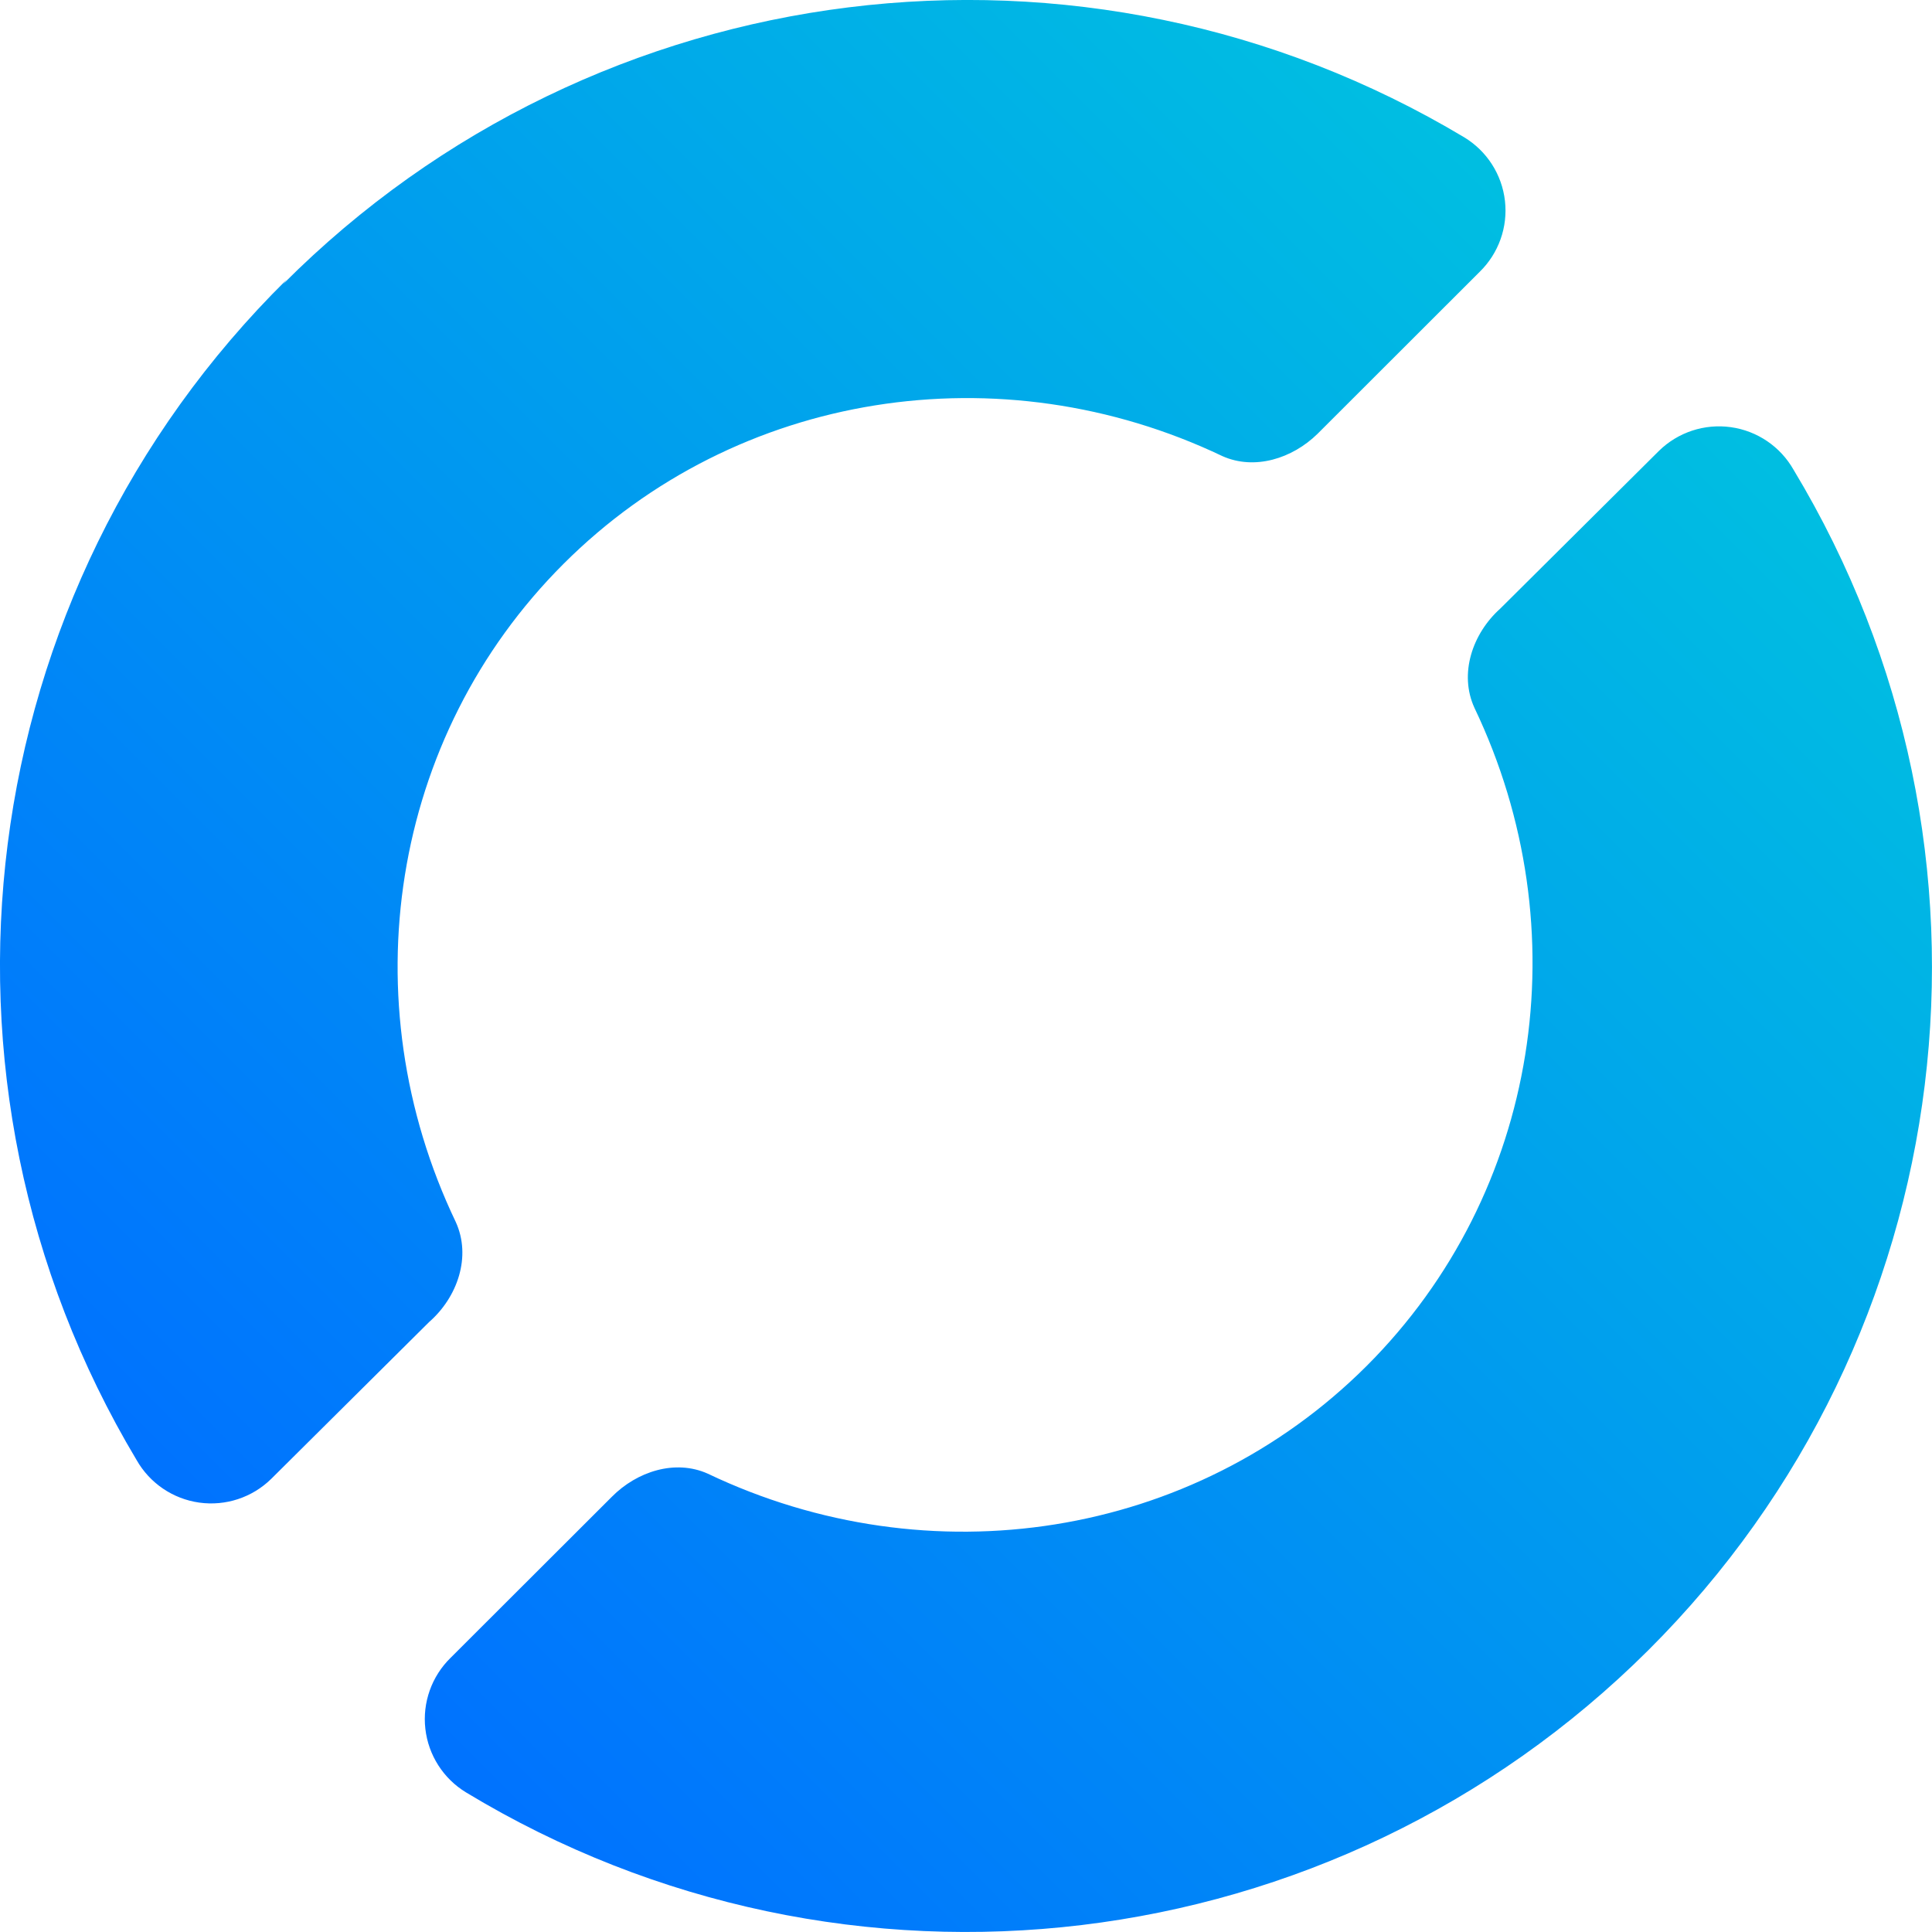
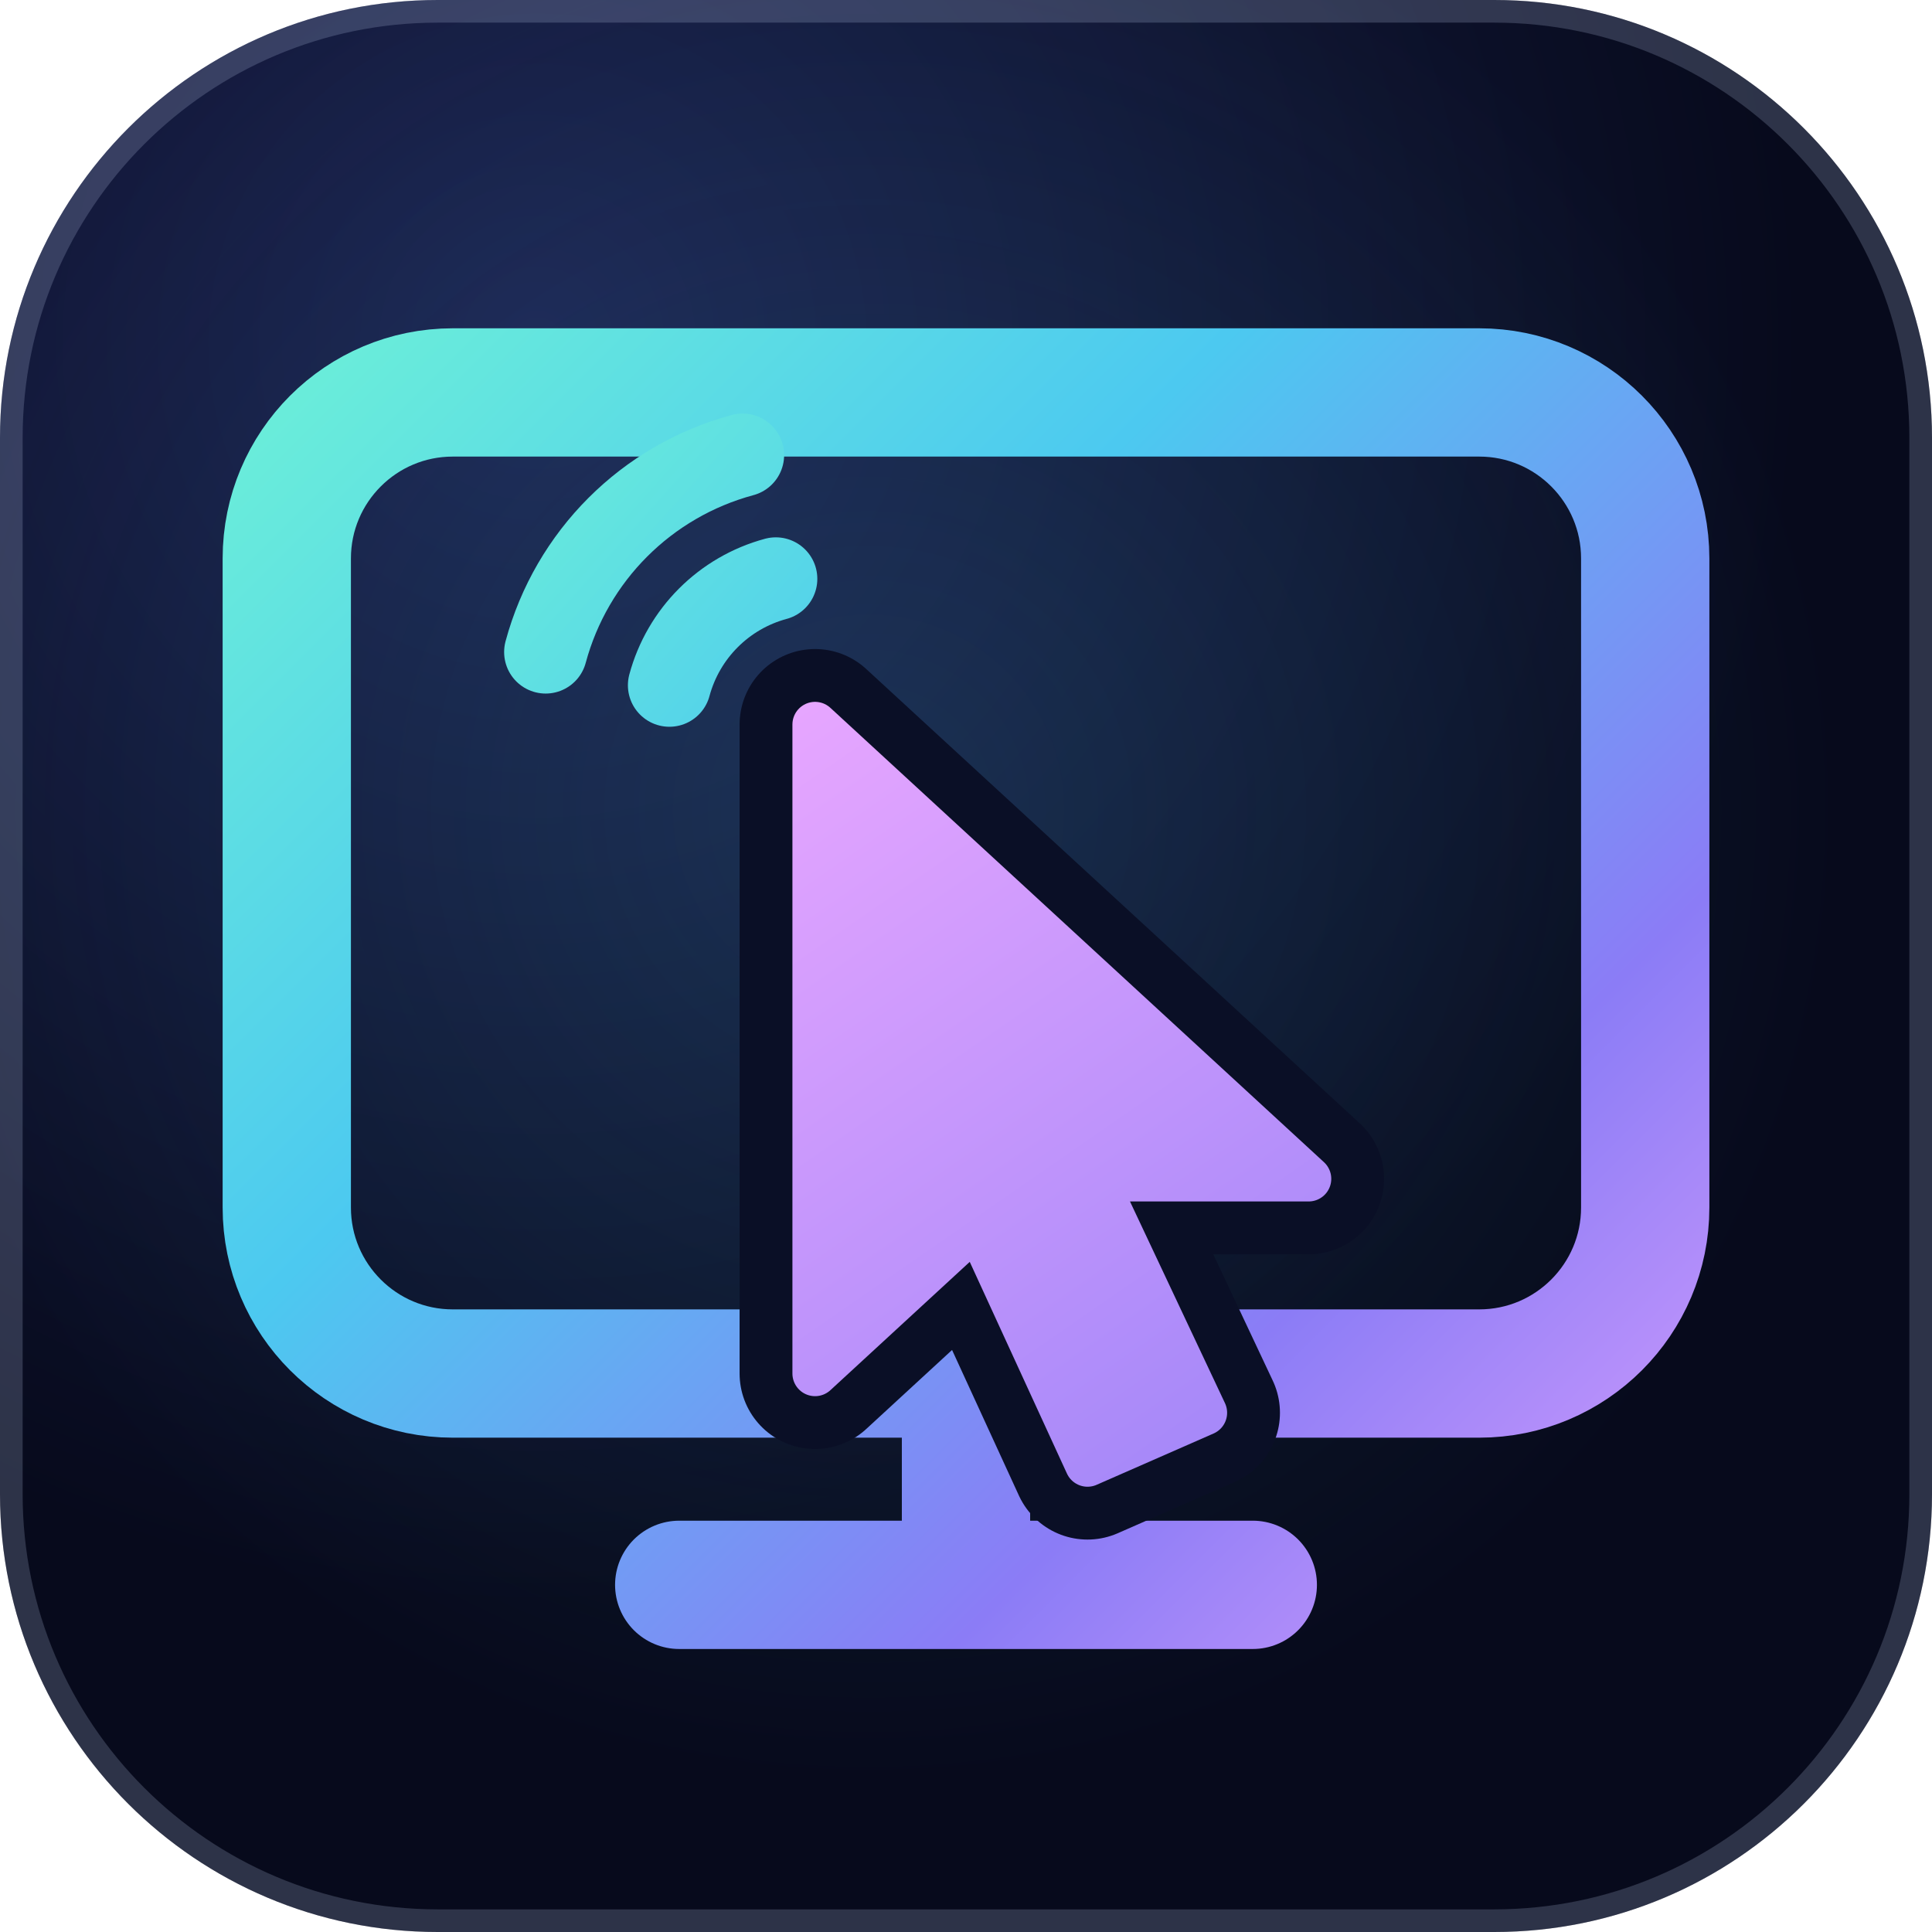
- <svg xmlns="http://www.w3.org/2000/svg" xmlns:xlink="http://www.w3.org/1999/xlink" xml:space="preserve" viewBox="66.993 897.484 26 26">
-   <linearGradient id="a" x1=".148" x2=".845" y1=".851" y2=".154" gradientTransform="matrix(26.301 0 0 26.331 90.674 911.757)" gradientUnits="userSpaceOnUse">
-     <stop offset="0" stop-color="#0071ff" />
-     <stop offset="1" stop-color="#00bfe1" />
-   </linearGradient>
+ <svg xmlns="http://www.w3.org/2000/svg" viewBox="0 0 256 256" width="256" height="256" role="img">
  <defs>
-     <linearGradient xlink:href="#a" id="b" x1=".148" x2=".845" y1=".851" y2=".154" gradientTransform="matrix(26.00048 0 0 25.99935 66.993 897.485)" gradientUnits="userSpaceOnUse" />
+     <linearGradient id="irise" gradientUnits="userSpaceOnUse" x1="30" y1="40" x2="226" y2="236">
+       <stop offset="0" stop-color="#6FF3D6" />
+       <stop offset="0.35" stop-color="#4CC9F0" />
+       <stop offset="0.7" stop-color="#8B7CF6" />
+       <stop offset="1" stop-color="#E7A6FF" />
+     </linearGradient>
+     <linearGradient id="onde" gradientUnits="userSpaceOnUse" x1="60" y1="50" x2="116" y2="100">
+       <stop offset="0" stop-color="#6FF3D6" />
+       <stop offset="1" stop-color="#4CC9F0" />
+     </linearGradient>
+     <linearGradient id="main" gradientUnits="userSpaceOnUse" x1="110" y1="90" x2="200" y2="220">
+       <stop offset="0" stop-color="#E7A6FF" />
+       <stop offset="1" stop-color="#8B7CF6" />
+     </linearGradient>
+     <radialGradient id="nuit" cx="0.28" cy="0.18" r="1">
+       <stop offset="0" stop-color="#1B2350" />
+       <stop offset="0.65" stop-color="#070A1C" />
+     </radialGradient>
+     <radialGradient id="lueur" cx="0.45" cy="0.42" r="0.5">
+       <stop offset="0" stop-color="#4CC9F0" stop-opacity="0.14" />
+       <stop offset="1" stop-color="#4CC9F0" stop-opacity="0" />
+     </radialGradient>
+     <clipPath id="carre">
+       <rect width="256" height="256" rx="58" />
+     </clipPath>
  </defs>
-   <path fill="url(#b)" d="m89.318 903.552-2.135 2.122c-.376.337-.558.879-.347 1.337 1.422 2.976.882 6.524-1.452 8.856-2.335 2.331-5.887 2.87-8.866 1.449-.439-.197-.954-.03-1.292.312l-2.17 2.167a1.154 1.154 0 0 0 .208 1.81 13.005 13.005 0 0 0 15.91-1.912 12.97 12.97 0 0 0 1.956-15.887 1.154 1.154 0 0 0-1.812-.254zm-18.467-2.305a12.969 12.969 0 0 0-2.02 15.885 1.154 1.154 0 0 0 1.812.254l2.124-2.11c.385-.336.572-.884.359-1.348-1.423-2.976-.884-6.524 1.451-8.856 2.334-2.332 5.887-2.871 8.866-1.45.434.194.942.033 1.281-.3l2.182-2.18a1.152 1.152 0 0 0-.208-1.81 13.009 13.009 0 0 0-15.893 1.973z" />
+   <rect width="256" height="256" rx="58" fill="url(#nuit)" />
+   <g clip-path="url(#carre)">
+     <rect width="256" height="256" fill="url(#lueur)" />
+     <g fill="none" stroke="url(#irise)" stroke-width="17" stroke-linecap="round" stroke-linejoin="round">
+       <rect x="38" y="52" width="180" height="130" rx="22" />
+       <path d="M128 182 V206 M90 210 H166" />
+     </g>
+     <g fill="none" stroke="url(#onde)" stroke-width="11" stroke-linecap="round">
+       <path d="M88.7 90.8 A20 20 0 0 1 102.8 76.7" />
+       <path d="M72.3 86.4 A37 37 0 0 1 98.4 60.3" />
+     </g>
+     <g fill="#0A0F26" stroke="#0A0F26" stroke-width="20" stroke-linejoin="round">
+       <polygon points="108.0,96.0 108.0,182.0 129.5,162.2 144.1,194.0 159.6,187.2 145.0,156.2 173.4,156.2" />
+     </g>
+     <g fill="url(#main)" stroke="url(#main)" stroke-width="6" stroke-linejoin="round">
+       <polygon points="108.0,96.0 108.0,182.0 129.5,162.2 144.1,194.0 159.6,187.2 145.0,156.2 173.4,156.2" />
+     </g>
+   </g>
+   <rect x="1.5" y="1.5" width="253" height="253" rx="56.5" fill="none" stroke="#B9C3E6" stroke-opacity="0.22" stroke-width="3" />
</svg>
